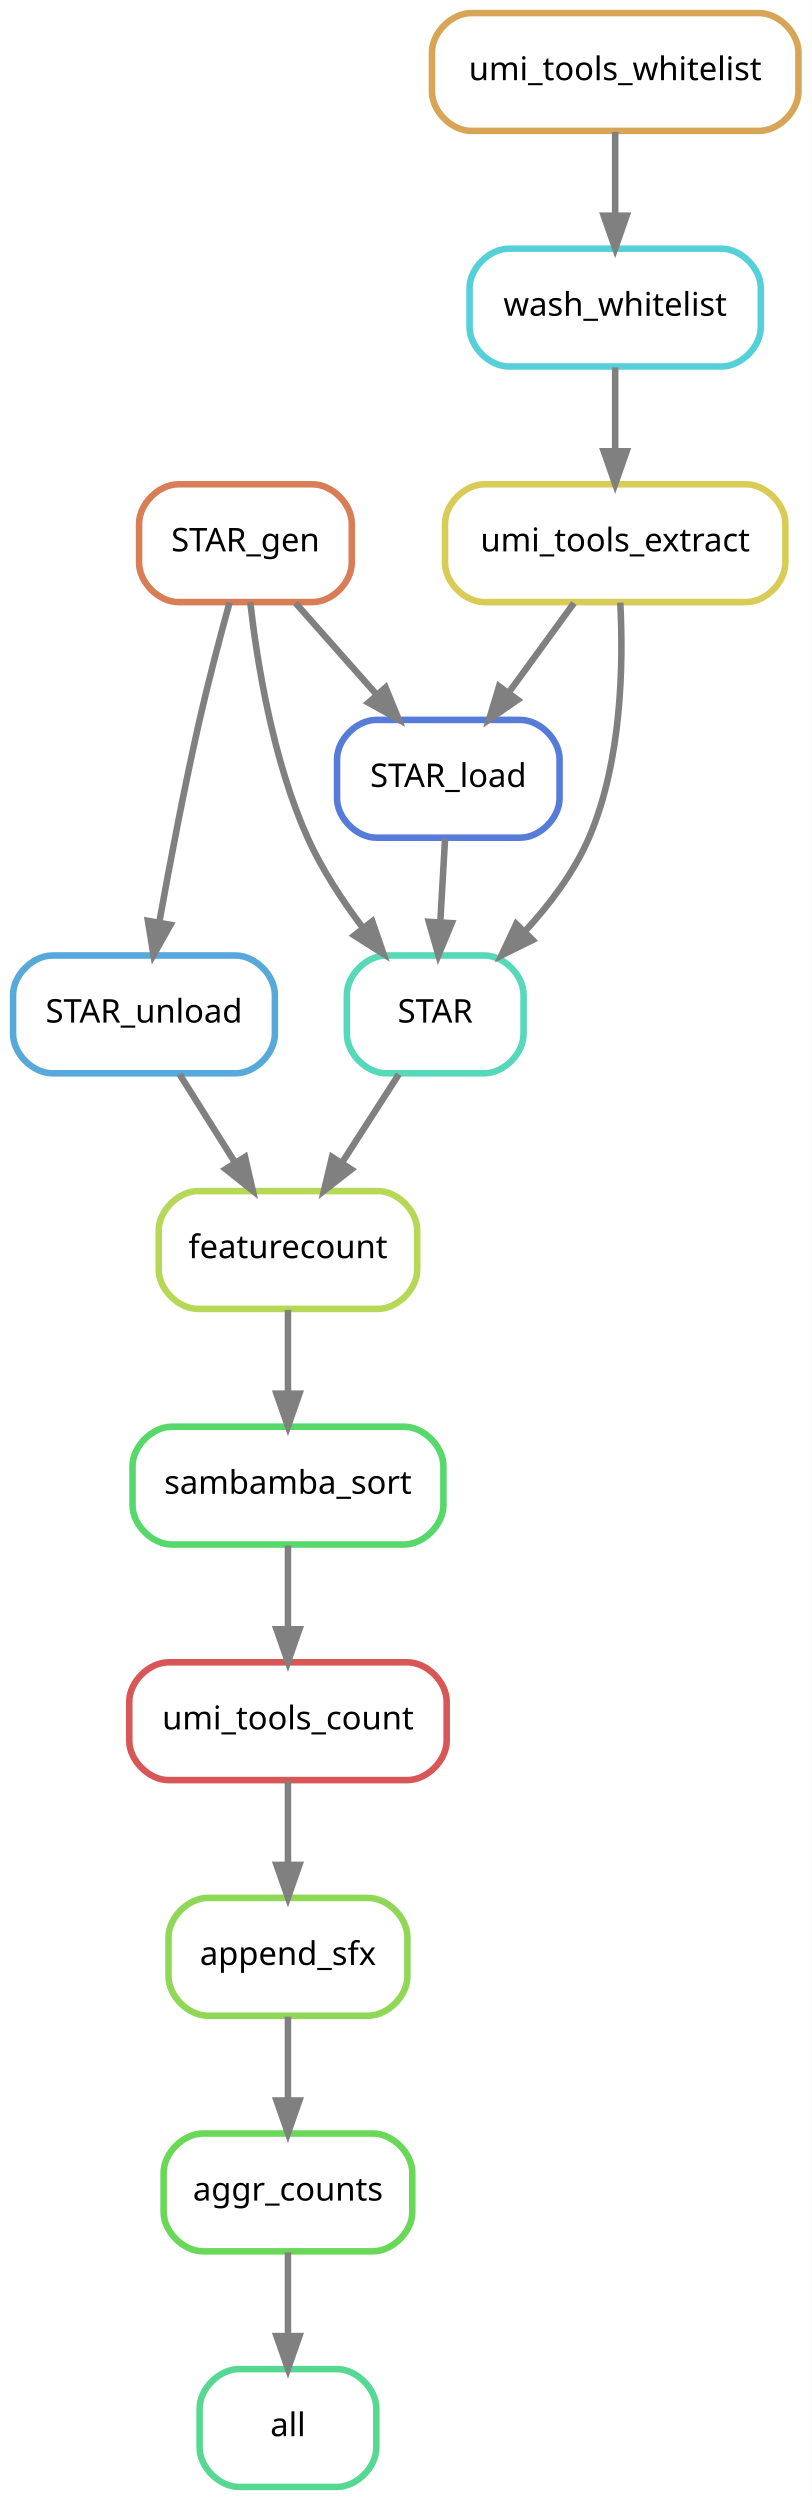
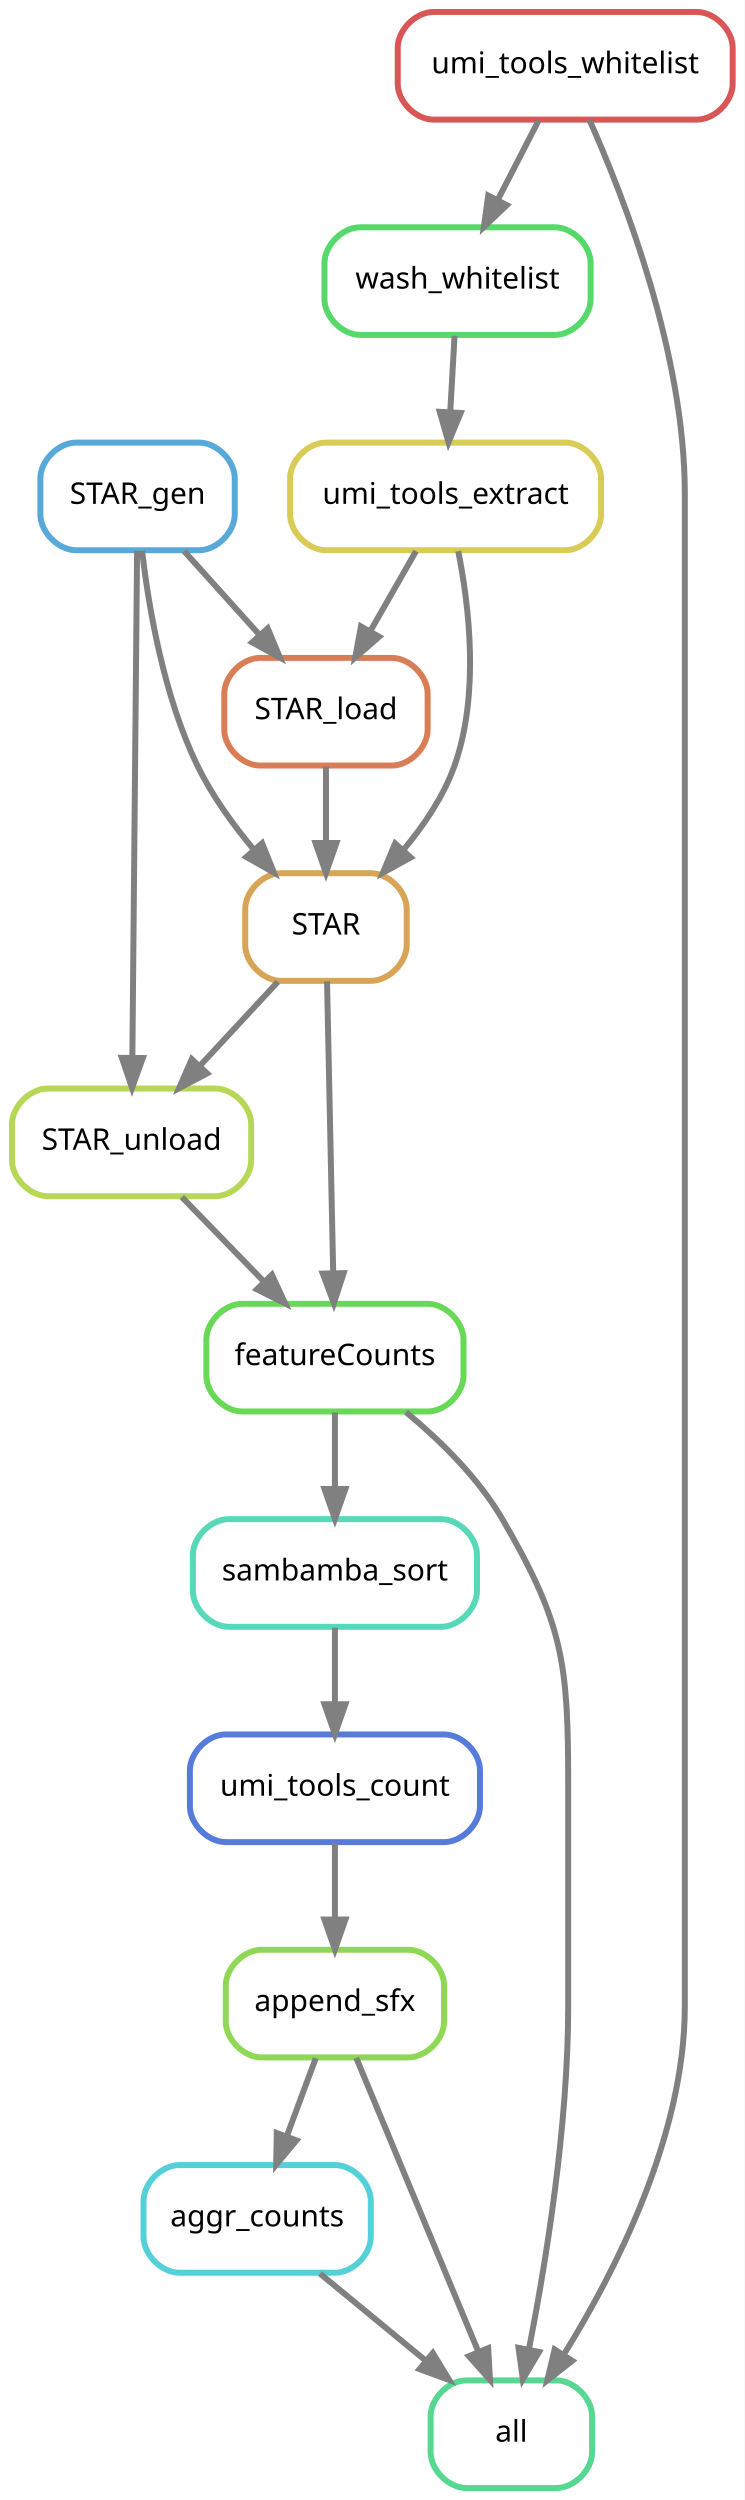
- <svg xmlns="http://www.w3.org/2000/svg" width="248pt" height="764pt" viewBox="0.00 0.00 248.00 764.00">
-   <g id="graph0" class="graph" transform="scale(1 1) rotate(0) translate(4 760)">
-     <polygon fill="white" stroke="transparent" points="-4,4 -4,-760 244,-760 244,4 -4,4" />
+ <svg xmlns="http://www.w3.org/2000/svg" width="249pt" height="836pt" viewBox="0.00 0.00 249.00 836.00">
+   <g id="graph0" class="graph" transform="scale(1 1) rotate(0) translate(4 832)">
+     <polygon fill="white" stroke="transparent" points="-4,4 -4,-832 245,-832 245,4 -4,4" />
    <g id="node1" class="node">
-       <path fill="none" stroke="#56d892" stroke-width="2" d="M99,-36C99,-36 69,-36 69,-36 63,-36 57,-30 57,-24 57,-24 57,-12 57,-12 57,-6 63,0 69,0 69,0 99,0 99,0 105,0 111,-6 111,-12 111,-12 111,-24 111,-24 111,-30 105,-36 99,-36" />
-       <text text-anchor="middle" x="84" y="-15.5" font-family="sans" font-size="10.00">all</text>
+       <path fill="none" stroke="#56d892" stroke-width="2" d="M182,-36C182,-36 152,-36 152,-36 146,-36 140,-30 140,-24 140,-24 140,-12 140,-12 140,-6 146,0 152,0 152,0 182,0 182,0 188,0 194,-6 194,-12 194,-12 194,-24 194,-24 194,-30 188,-36 182,-36" />
+       <text text-anchor="middle" x="167" y="-15.5" font-family="sans" font-size="10.00">all</text>
    </g>
    <g id="node2" class="node">
-       <path fill="none" stroke="#68d856" stroke-width="2" d="M110,-108C110,-108 58,-108 58,-108 52,-108 46,-102 46,-96 46,-96 46,-84 46,-84 46,-78 52,-72 58,-72 58,-72 110,-72 110,-72 116,-72 122,-78 122,-84 122,-84 122,-96 122,-96 122,-102 116,-108 110,-108" />
-       <text text-anchor="middle" x="84" y="-87.5" font-family="sans" font-size="10.00">aggr_counts</text>
+       <path fill="none" stroke="#8fd856" stroke-width="2" d="M132.5,-180C132.5,-180 83.5,-180 83.5,-180 77.5,-180 71.5,-174 71.5,-168 71.5,-168 71.5,-156 71.5,-156 71.5,-150 77.5,-144 83.5,-144 83.5,-144 132.5,-144 132.5,-144 138.5,-144 144.5,-150 144.5,-156 144.5,-156 144.5,-168 144.5,-168 144.5,-174 138.5,-180 132.5,-180" />
+       <text text-anchor="middle" x="108" y="-159.5" font-family="sans" font-size="10.00">append_sfx</text>
+     </g>
+     <g id="edge2" class="edge">
+       <path fill="none" stroke="grey" stroke-width="2" d="M115.12,-143.87C125.26,-119.46 143.97,-74.43 155.93,-45.64" />
+       <polygon fill="grey" stroke="grey" stroke-width="2" points="159.25,-46.77 159.86,-36.19 152.79,-44.08 159.25,-46.77" />
+     </g>
+     <g id="node13" class="node">
+       <path fill="none" stroke="#56d0d8" stroke-width="2" d="M108,-108C108,-108 56,-108 56,-108 50,-108 44,-102 44,-96 44,-96 44,-84 44,-84 44,-78 50,-72 56,-72 56,-72 108,-72 108,-72 114,-72 120,-78 120,-84 120,-84 120,-96 120,-96 120,-102 114,-108 108,-108" />
+       <text text-anchor="middle" x="82" y="-87.5" font-family="sans" font-size="10.00">aggr_counts</text>
+     </g>
+     <g id="edge19" class="edge">
+       <path fill="none" stroke="grey" stroke-width="2" d="M101.57,-143.7C98.64,-135.81 95.11,-126.3 91.86,-117.55" />
+       <polygon fill="grey" stroke="grey" stroke-width="2" points="95.12,-116.26 88.35,-108.1 88.55,-118.7 95.12,-116.26" />
+     </g>
+     <g id="node3" class="node">
+       <path fill="none" stroke="#567bd8" stroke-width="2" d="M144.5,-252C144.5,-252 71.5,-252 71.5,-252 65.5,-252 59.5,-246 59.5,-240 59.5,-240 59.5,-228 59.5,-228 59.5,-222 65.5,-216 71.5,-216 71.5,-216 144.5,-216 144.5,-216 150.5,-216 156.5,-222 156.5,-228 156.5,-228 156.5,-240 156.5,-240 156.5,-246 150.5,-252 144.5,-252" />
+       <text text-anchor="middle" x="108" y="-231.5" font-family="sans" font-size="10.00">umi_tools_count</text>
+     </g>
+     <g id="edge5" class="edge">
+       <path fill="none" stroke="grey" stroke-width="2" d="M108,-215.7C108,-207.98 108,-198.71 108,-190.11" />
+       <polygon fill="grey" stroke="grey" stroke-width="2" points="111.5,-190.1 108,-180.1 104.5,-190.1 111.5,-190.1" />
+     </g>
+     <g id="node4" class="node">
+       <path fill="none" stroke="#56d8b9" stroke-width="2" d="M143.5,-324C143.5,-324 72.5,-324 72.5,-324 66.5,-324 60.5,-318 60.5,-312 60.5,-312 60.5,-300 60.5,-300 60.5,-294 66.5,-288 72.5,-288 72.5,-288 143.5,-288 143.5,-288 149.5,-288 155.5,-294 155.5,-300 155.5,-300 155.5,-312 155.5,-312 155.5,-318 149.5,-324 143.5,-324" />
+       <text text-anchor="middle" x="108" y="-303.5" font-family="sans" font-size="10.00">sambamba_sort</text>
+     </g>
+     <g id="edge6" class="edge">
+       <path fill="none" stroke="grey" stroke-width="2" d="M108,-287.7C108,-279.98 108,-270.71 108,-262.11" />
+       <polygon fill="grey" stroke="grey" stroke-width="2" points="111.5,-262.1 108,-252.1 104.5,-262.1 111.5,-262.1" />
+     </g>
+     <g id="node5" class="node">
+       <path fill="none" stroke="#68d856" stroke-width="2" d="M139,-396C139,-396 77,-396 77,-396 71,-396 65,-390 65,-384 65,-384 65,-372 65,-372 65,-366 71,-360 77,-360 77,-360 139,-360 139,-360 145,-360 151,-366 151,-372 151,-372 151,-384 151,-384 151,-390 145,-396 139,-396" />
+       <text text-anchor="middle" x="108" y="-375.5" font-family="sans" font-size="10.00">featureCounts</text>
+     </g>
+     <g id="edge3" class="edge">
+       <path fill="none" stroke="grey" stroke-width="2" d="M131.77,-359.77C143.1,-350.39 155.91,-337.88 164,-324 184.51,-288.8 186,-275.75 186,-235 186,-235 186,-235 186,-161 186,-120.86 178.45,-74.9 172.87,-46.4" />
+       <polygon fill="grey" stroke="grey" stroke-width="2" points="176.26,-45.5 170.84,-36.39 169.39,-46.88 176.26,-45.5" />
+     </g>
+     <g id="edge7" class="edge">
+       <path fill="none" stroke="grey" stroke-width="2" d="M108,-359.7C108,-351.98 108,-342.71 108,-334.11" />
+       <polygon fill="grey" stroke="grey" stroke-width="2" points="111.5,-334.1 108,-324.1 104.5,-334.1 111.5,-334.1" />
+     </g>
+     <g id="node6" class="node">
+       <path fill="none" stroke="#d8a456" stroke-width="2" d="M120,-540C120,-540 90,-540 90,-540 84,-540 78,-534 78,-528 78,-528 78,-516 78,-516 78,-510 84,-504 90,-504 90,-504 120,-504 120,-504 126,-504 132,-510 132,-516 132,-516 132,-528 132,-528 132,-534 126,-540 120,-540" />
+       <text text-anchor="middle" x="105" y="-519.5" font-family="sans" font-size="10.00">STAR</text>
+     </g>
+     <g id="edge8" class="edge">
+       <path fill="none" stroke="grey" stroke-width="2" d="M105.36,-503.87C105.87,-479.67 106.81,-435.21 107.42,-406.39" />
+       <polygon fill="grey" stroke="grey" stroke-width="2" points="110.92,-406.26 107.64,-396.19 103.93,-406.11 110.92,-406.26" />
+     </g>
+     <g id="node12" class="node">
+       <path fill="none" stroke="#b6d856" stroke-width="2" d="M68,-468C68,-468 12,-468 12,-468 6,-468 0,-462 0,-456 0,-456 0,-444 0,-444 0,-438 6,-432 12,-432 12,-432 68,-432 68,-432 74,-432 80,-438 80,-444 80,-444 80,-456 80,-456 80,-462 74,-468 68,-468" />
+       <text text-anchor="middle" x="40" y="-447.5" font-family="sans" font-size="10.00">STAR_unload</text>
+     </g>
+     <g id="edge17" class="edge">
+       <path fill="none" stroke="grey" stroke-width="2" d="M88.93,-503.7C81.06,-495.22 71.44,-484.86 62.83,-475.58" />
+       <polygon fill="grey" stroke="grey" stroke-width="2" points="65.25,-473.05 55.88,-468.1 60.12,-477.81 65.25,-473.05" />
+     </g>
+     <g id="node7" class="node">
+       <path fill="none" stroke="#d8cb56" stroke-width="2" d="M185,-684C185,-684 105,-684 105,-684 99,-684 93,-678 93,-672 93,-672 93,-660 93,-660 93,-654 99,-648 105,-648 105,-648 185,-648 185,-648 191,-648 197,-654 197,-660 197,-660 197,-672 197,-672 197,-678 191,-684 185,-684" />
+       <text text-anchor="middle" x="145" y="-663.5" font-family="sans" font-size="10.00">umi_tools_extract</text>
+     </g>
+     <g id="edge12" class="edge">
+       <path fill="none" stroke="grey" stroke-width="2" d="M149.23,-647.7C152.9,-629.34 156.42,-599.75 148,-576 144.34,-565.68 137.71,-555.9 130.74,-547.61" />
+       <polygon fill="grey" stroke="grey" stroke-width="2" points="133.33,-545.26 124.04,-540.16 128.13,-549.94 133.33,-545.26" />
+     </g>
+     <g id="node11" class="node">
+       <path fill="none" stroke="#d87d56" stroke-width="2" d="M127,-612C127,-612 83,-612 83,-612 77,-612 71,-606 71,-600 71,-600 71,-588 71,-588 71,-582 77,-576 83,-576 83,-576 127,-576 127,-576 133,-576 139,-582 139,-588 139,-588 139,-600 139,-600 139,-606 133,-612 127,-612" />
+       <text text-anchor="middle" x="105" y="-591.5" font-family="sans" font-size="10.00">STAR_load</text>
+     </g>
+     <g id="edge16" class="edge">
+       <path fill="none" stroke="grey" stroke-width="2" d="M135.11,-647.7C130.51,-639.64 124.94,-629.89 119.85,-620.98" />
+       <polygon fill="grey" stroke="grey" stroke-width="2" points="122.77,-619.05 114.77,-612.1 116.7,-622.52 122.77,-619.05" />
+     </g>
+     <g id="node8" class="node">
+       <path fill="none" stroke="#56d86b" stroke-width="2" d="M181.5,-756C181.5,-756 116.5,-756 116.5,-756 110.5,-756 104.5,-750 104.5,-744 104.5,-744 104.5,-732 104.5,-732 104.5,-726 110.5,-720 116.5,-720 116.5,-720 181.5,-720 181.5,-720 187.5,-720 193.5,-726 193.5,-732 193.5,-732 193.5,-744 193.5,-744 193.5,-750 187.5,-756 181.5,-756" />
+       <text text-anchor="middle" x="149" y="-735.5" font-family="sans" font-size="10.00">wash_whitelist</text>
+     </g>
+     <g id="edge13" class="edge">
+       <path fill="none" stroke="grey" stroke-width="2" d="M148.01,-719.7C147.57,-711.98 147.04,-702.71 146.55,-694.11" />
+       <polygon fill="grey" stroke="grey" stroke-width="2" points="150.04,-693.89 145.98,-684.1 143.05,-694.29 150.04,-693.89" />
+     </g>
+     <g id="node9" class="node">
+       <path fill="none" stroke="#d85656" stroke-width="2" d="M229,-828C229,-828 141,-828 141,-828 135,-828 129,-822 129,-816 129,-816 129,-804 129,-804 129,-798 135,-792 141,-792 141,-792 229,-792 229,-792 235,-792 241,-798 241,-804 241,-804 241,-816 241,-816 241,-822 235,-828 229,-828" />
+       <text text-anchor="middle" x="185" y="-807.5" font-family="sans" font-size="10.00">umi_tools_whitelist</text>
    </g>
    <g id="edge1" class="edge">
-       <path fill="none" stroke="grey" stroke-width="2" d="M84,-71.7C84,-63.98 84,-54.71 84,-46.11" />
-       <polygon fill="grey" stroke="grey" stroke-width="2" points="87.5,-46.1 84,-36.1 80.5,-46.1 87.5,-46.1" />
+       <path fill="none" stroke="grey" stroke-width="2" d="M193.09,-791.95C204.78,-765.72 225,-713.61 225,-667 225,-667 225,-667 225,-161 225,-117.7 201.6,-72.11 184.52,-44.61" />
+       <polygon fill="grey" stroke="grey" stroke-width="2" points="187.36,-42.55 179.02,-36.01 181.46,-46.32 187.36,-42.55" />
    </g>
-     <g id="node3" class="node">
-       <path fill="none" stroke="#8fd856" stroke-width="2" d="M108.5,-180C108.5,-180 59.5,-180 59.5,-180 53.5,-180 47.5,-174 47.5,-168 47.5,-168 47.5,-156 47.5,-156 47.5,-150 53.5,-144 59.5,-144 59.5,-144 108.5,-144 108.5,-144 114.5,-144 120.5,-150 120.5,-156 120.5,-156 120.5,-168 120.5,-168 120.5,-174 114.5,-180 108.5,-180" />
-       <text text-anchor="middle" x="84" y="-159.5" font-family="sans" font-size="10.00">append_sfx</text>
+     <g id="edge14" class="edge">
+       <path fill="none" stroke="grey" stroke-width="2" d="M176.1,-791.7C172,-783.73 167.05,-774.1 162.51,-765.26" />
+       <polygon fill="grey" stroke="grey" stroke-width="2" points="165.48,-763.4 157.8,-756.1 159.26,-766.6 165.48,-763.4" />
    </g>
-     <g id="edge2" class="edge">
-       <path fill="none" stroke="grey" stroke-width="2" d="M84,-143.7C84,-135.98 84,-126.71 84,-118.11" />
-       <polygon fill="grey" stroke="grey" stroke-width="2" points="87.5,-118.1 84,-108.1 80.5,-118.1 87.5,-118.1" />
+     <g id="node10" class="node">
+       <path fill="none" stroke="#56a9d8" stroke-width="2" d="M62.5,-684C62.5,-684 21.5,-684 21.5,-684 15.5,-684 9.5,-678 9.5,-672 9.5,-672 9.5,-660 9.5,-660 9.5,-654 15.5,-648 21.5,-648 21.5,-648 62.5,-648 62.5,-648 68.5,-648 74.5,-654 74.5,-660 74.5,-660 74.5,-672 74.5,-672 74.5,-678 68.5,-684 62.5,-684" />
+       <text text-anchor="middle" x="42" y="-663.5" font-family="sans" font-size="10.00">STAR_gen</text>
    </g>
-     <g id="node4" class="node">
-       <path fill="none" stroke="#d85656" stroke-width="2" d="M120.5,-252C120.5,-252 47.5,-252 47.5,-252 41.5,-252 35.5,-246 35.5,-240 35.5,-240 35.5,-228 35.5,-228 35.5,-222 41.5,-216 47.5,-216 47.5,-216 120.5,-216 120.5,-216 126.5,-216 132.5,-222 132.5,-228 132.5,-228 132.5,-240 132.5,-240 132.5,-246 126.5,-252 120.5,-252" />
-       <text text-anchor="middle" x="84" y="-231.5" font-family="sans" font-size="10.00">umi_tools_count</text>
+     <g id="edge10" class="edge">
+       <path fill="none" stroke="grey" stroke-width="2" d="M43.5,-647.83C45.65,-629.32 50.67,-599.37 62,-576 66.86,-565.98 73.94,-556.18 80.96,-547.78" />
+       <polygon fill="grey" stroke="grey" stroke-width="2" points="83.65,-550.03 87.6,-540.2 78.38,-545.41 83.65,-550.03" />
    </g>
-     <g id="edge3" class="edge">
-       <path fill="none" stroke="grey" stroke-width="2" d="M84,-215.7C84,-207.98 84,-198.71 84,-190.11" />
-       <polygon fill="grey" stroke="grey" stroke-width="2" points="87.5,-190.1 84,-180.1 80.5,-190.1 87.5,-190.1" />
+     <g id="edge15" class="edge">
+       <path fill="none" stroke="grey" stroke-width="2" d="M57.57,-647.7C65.2,-639.22 74.52,-628.86 82.88,-619.58" />
+       <polygon fill="grey" stroke="grey" stroke-width="2" points="85.52,-621.88 89.61,-612.1 80.31,-617.2 85.52,-621.88" />
    </g>
-     <g id="node5" class="node">
-       <path fill="none" stroke="#56d86b" stroke-width="2" d="M119.5,-324C119.5,-324 48.5,-324 48.5,-324 42.5,-324 36.5,-318 36.5,-312 36.5,-312 36.5,-300 36.5,-300 36.5,-294 42.5,-288 48.5,-288 48.5,-288 119.5,-288 119.5,-288 125.5,-288 131.5,-294 131.5,-300 131.5,-300 131.5,-312 131.5,-312 131.5,-318 125.5,-324 119.5,-324" />
-       <text text-anchor="middle" x="84" y="-303.5" font-family="sans" font-size="10.00">sambamba_sort</text>
+     <g id="edge18" class="edge">
+       <path fill="none" stroke="grey" stroke-width="2" d="M41.84,-647.85C41.49,-610.83 40.67,-523.18 40.26,-478.39" />
+       <polygon fill="grey" stroke="grey" stroke-width="2" points="43.75,-478.2 40.16,-468.23 36.75,-478.26 43.75,-478.2" />
+     </g>
+     <g id="edge11" class="edge">
+       <path fill="none" stroke="grey" stroke-width="2" d="M105,-575.7C105,-567.98 105,-558.71 105,-550.11" />
+       <polygon fill="grey" stroke="grey" stroke-width="2" points="108.5,-550.1 105,-540.1 101.5,-550.1 108.5,-550.1" />
+     </g>
+     <g id="edge9" class="edge">
+       <path fill="none" stroke="grey" stroke-width="2" d="M56.81,-431.7C65.13,-423.14 75.31,-412.66 84.39,-403.3" />
+       <polygon fill="grey" stroke="grey" stroke-width="2" points="86.93,-405.72 91.38,-396.1 81.91,-400.84 86.93,-405.72" />
    </g>
    <g id="edge4" class="edge">
-       <path fill="none" stroke="grey" stroke-width="2" d="M84,-287.7C84,-279.98 84,-270.71 84,-262.11" />
-       <polygon fill="grey" stroke="grey" stroke-width="2" points="87.5,-262.1 84,-252.1 80.5,-262.1 87.5,-262.1" />
-     </g>
-     <g id="node6" class="node">
-       <path fill="none" stroke="#b6d856" stroke-width="2" d="M111.5,-396C111.5,-396 56.5,-396 56.5,-396 50.5,-396 44.5,-390 44.5,-384 44.5,-384 44.5,-372 44.5,-372 44.5,-366 50.5,-360 56.5,-360 56.5,-360 111.5,-360 111.5,-360 117.5,-360 123.5,-366 123.5,-372 123.5,-372 123.5,-384 123.5,-384 123.5,-390 117.5,-396 111.5,-396" />
-       <text text-anchor="middle" x="84" y="-375.5" font-family="sans" font-size="10.00">featurecount</text>
-     </g>
-     <g id="edge5" class="edge">
-       <path fill="none" stroke="grey" stroke-width="2" d="M84,-359.7C84,-351.98 84,-342.71 84,-334.11" />
-       <polygon fill="grey" stroke="grey" stroke-width="2" points="87.5,-334.1 84,-324.1 80.5,-334.1 87.5,-334.1" />
-     </g>
-     <g id="node7" class="node">
-       <path fill="none" stroke="#56d8b9" stroke-width="2" d="M144,-468C144,-468 114,-468 114,-468 108,-468 102,-462 102,-456 102,-456 102,-444 102,-444 102,-438 108,-432 114,-432 114,-432 144,-432 144,-432 150,-432 156,-438 156,-444 156,-444 156,-456 156,-456 156,-462 150,-468 144,-468" />
-       <text text-anchor="middle" x="129" y="-447.5" font-family="sans" font-size="10.00">STAR</text>
-     </g>
-     <g id="edge7" class="edge">
-       <path fill="none" stroke="grey" stroke-width="2" d="M117.88,-431.7C112.64,-423.56 106.3,-413.69 100.52,-404.7" />
-       <polygon fill="grey" stroke="grey" stroke-width="2" points="103.35,-402.62 95,-396.1 97.46,-406.41 103.35,-402.62" />
-     </g>
-     <g id="node8" class="node">
-       <path fill="none" stroke="#d8cb56" stroke-width="2" d="M224,-612C224,-612 144,-612 144,-612 138,-612 132,-606 132,-600 132,-600 132,-588 132,-588 132,-582 138,-576 144,-576 144,-576 224,-576 224,-576 230,-576 236,-582 236,-588 236,-588 236,-600 236,-600 236,-606 230,-612 224,-612" />
-       <text text-anchor="middle" x="184" y="-591.5" font-family="sans" font-size="10.00">umi_tools_extract</text>
-     </g>
-     <g id="edge8" class="edge">
-       <path fill="none" stroke="grey" stroke-width="2" d="M185.55,-575.83C186.53,-557.31 186.08,-527.36 176,-504 171.45,-493.45 163.96,-483.55 156.28,-475.22" />
-       <polygon fill="grey" stroke="grey" stroke-width="2" points="158.76,-472.74 149.26,-468.04 153.75,-477.64 158.76,-472.74" />
-     </g>
-     <g id="node12" class="node">
-       <path fill="none" stroke="#567bd8" stroke-width="2" d="M155,-540C155,-540 111,-540 111,-540 105,-540 99,-534 99,-528 99,-528 99,-516 99,-516 99,-510 105,-504 111,-504 111,-504 155,-504 155,-504 161,-504 167,-510 167,-516 167,-516 167,-528 167,-528 167,-534 161,-540 155,-540" />
-       <text text-anchor="middle" x="133" y="-519.5" font-family="sans" font-size="10.00">STAR_load</text>
-     </g>
-     <g id="edge13" class="edge">
-       <path fill="none" stroke="grey" stroke-width="2" d="M171.39,-575.7C165.4,-567.47 158.12,-557.48 151.52,-548.42" />
-       <polygon fill="grey" stroke="grey" stroke-width="2" points="154.18,-546.13 145.46,-540.1 148.52,-550.25 154.18,-546.13" />
-     </g>
-     <g id="node9" class="node">
-       <path fill="none" stroke="#56d0d8" stroke-width="2" d="M216.5,-684C216.5,-684 151.5,-684 151.5,-684 145.5,-684 139.5,-678 139.5,-672 139.5,-672 139.5,-660 139.5,-660 139.5,-654 145.5,-648 151.5,-648 151.5,-648 216.5,-648 216.5,-648 222.5,-648 228.5,-654 228.5,-660 228.5,-660 228.5,-672 228.5,-672 228.5,-678 222.5,-684 216.5,-684" />
-       <text text-anchor="middle" x="184" y="-663.5" font-family="sans" font-size="10.00">wash_whitelist</text>
-     </g>
-     <g id="edge11" class="edge">
-       <path fill="none" stroke="grey" stroke-width="2" d="M184,-647.7C184,-639.98 184,-630.71 184,-622.11" />
-       <polygon fill="grey" stroke="grey" stroke-width="2" points="187.5,-622.1 184,-612.1 180.5,-622.1 187.5,-622.1" />
-     </g>
-     <g id="node10" class="node">
-       <path fill="none" stroke="#d8a456" stroke-width="2" d="M228,-756C228,-756 140,-756 140,-756 134,-756 128,-750 128,-744 128,-744 128,-732 128,-732 128,-726 134,-720 140,-720 140,-720 228,-720 228,-720 234,-720 240,-726 240,-732 240,-732 240,-744 240,-744 240,-750 234,-756 228,-756" />
-       <text text-anchor="middle" x="184" y="-735.5" font-family="sans" font-size="10.00">umi_tools_whitelist</text>
-     </g>
-     <g id="edge12" class="edge">
-       <path fill="none" stroke="grey" stroke-width="2" d="M184,-719.7C184,-711.98 184,-702.71 184,-694.11" />
-       <polygon fill="grey" stroke="grey" stroke-width="2" points="187.5,-694.1 184,-684.1 180.5,-694.1 187.5,-694.1" />
-     </g>
-     <g id="node11" class="node">
-       <path fill="none" stroke="#d87d56" stroke-width="2" d="M91.5,-612C91.5,-612 50.5,-612 50.5,-612 44.5,-612 38.5,-606 38.5,-600 38.5,-600 38.5,-588 38.5,-588 38.5,-582 44.5,-576 50.5,-576 50.5,-576 91.5,-576 91.5,-576 97.5,-576 103.5,-582 103.5,-588 103.5,-588 103.5,-600 103.5,-600 103.5,-606 97.5,-612 91.5,-612" />
-       <text text-anchor="middle" x="71" y="-591.5" font-family="sans" font-size="10.00">STAR_gen</text>
-     </g>
-     <g id="edge10" class="edge">
-       <path fill="none" stroke="grey" stroke-width="2" d="M72.48,-575.94C74.57,-557.51 79.38,-527.63 90,-504 94.36,-494.31 100.69,-484.66 107,-476.31" />
-       <polygon fill="grey" stroke="grey" stroke-width="2" points="109.77,-478.45 113.22,-468.44 104.27,-474.11 109.77,-478.45" />
-     </g>
-     <g id="edge14" class="edge">
-       <path fill="none" stroke="grey" stroke-width="2" d="M86.33,-575.7C93.76,-567.3 102.82,-557.07 110.98,-547.86" />
-       <polygon fill="grey" stroke="grey" stroke-width="2" points="113.84,-549.91 117.85,-540.1 108.6,-545.27 113.84,-549.91" />
-     </g>
-     <g id="node13" class="node">
-       <path fill="none" stroke="#56a9d8" stroke-width="2" d="M68,-468C68,-468 12,-468 12,-468 6,-468 0,-462 0,-456 0,-456 0,-444 0,-444 0,-438 6,-432 12,-432 12,-432 68,-432 68,-432 74,-432 80,-438 80,-444 80,-444 80,-456 80,-456 80,-462 74,-468 68,-468" />
-       <text text-anchor="middle" x="40" y="-447.5" font-family="sans" font-size="10.00">STAR_unload</text>
-     </g>
-     <g id="edge15" class="edge">
-       <path fill="none" stroke="grey" stroke-width="2" d="M66.16,-575.89C63.31,-565.54 59.74,-552.06 57,-540 52.32,-519.42 47.88,-495.97 44.71,-478.31" />
-       <polygon fill="grey" stroke="grey" stroke-width="2" points="48.1,-477.37 42.91,-468.14 41.2,-478.59 48.1,-477.37" />
-     </g>
-     <g id="edge9" class="edge">
-       <path fill="none" stroke="grey" stroke-width="2" d="M132.01,-503.7C131.57,-495.98 131.04,-486.71 130.55,-478.11" />
-       <polygon fill="grey" stroke="grey" stroke-width="2" points="134.04,-477.89 129.98,-468.1 127.05,-478.29 134.04,-477.89" />
-     </g>
-     <g id="edge6" class="edge">
-       <path fill="none" stroke="grey" stroke-width="2" d="M50.88,-431.7C55.99,-423.56 62.2,-413.69 67.84,-404.7" />
-       <polygon fill="grey" stroke="grey" stroke-width="2" points="70.89,-406.43 73.25,-396.1 64.96,-402.71 70.89,-406.43" />
+       <path fill="none" stroke="grey" stroke-width="2" d="M103.01,-71.7C113.72,-62.88 126.89,-52.03 138.5,-42.47" />
+       <polygon fill="grey" stroke="grey" stroke-width="2" points="140.74,-45.16 146.23,-36.1 136.29,-39.76 140.74,-45.16" />
    </g>
  </g>
</svg>
